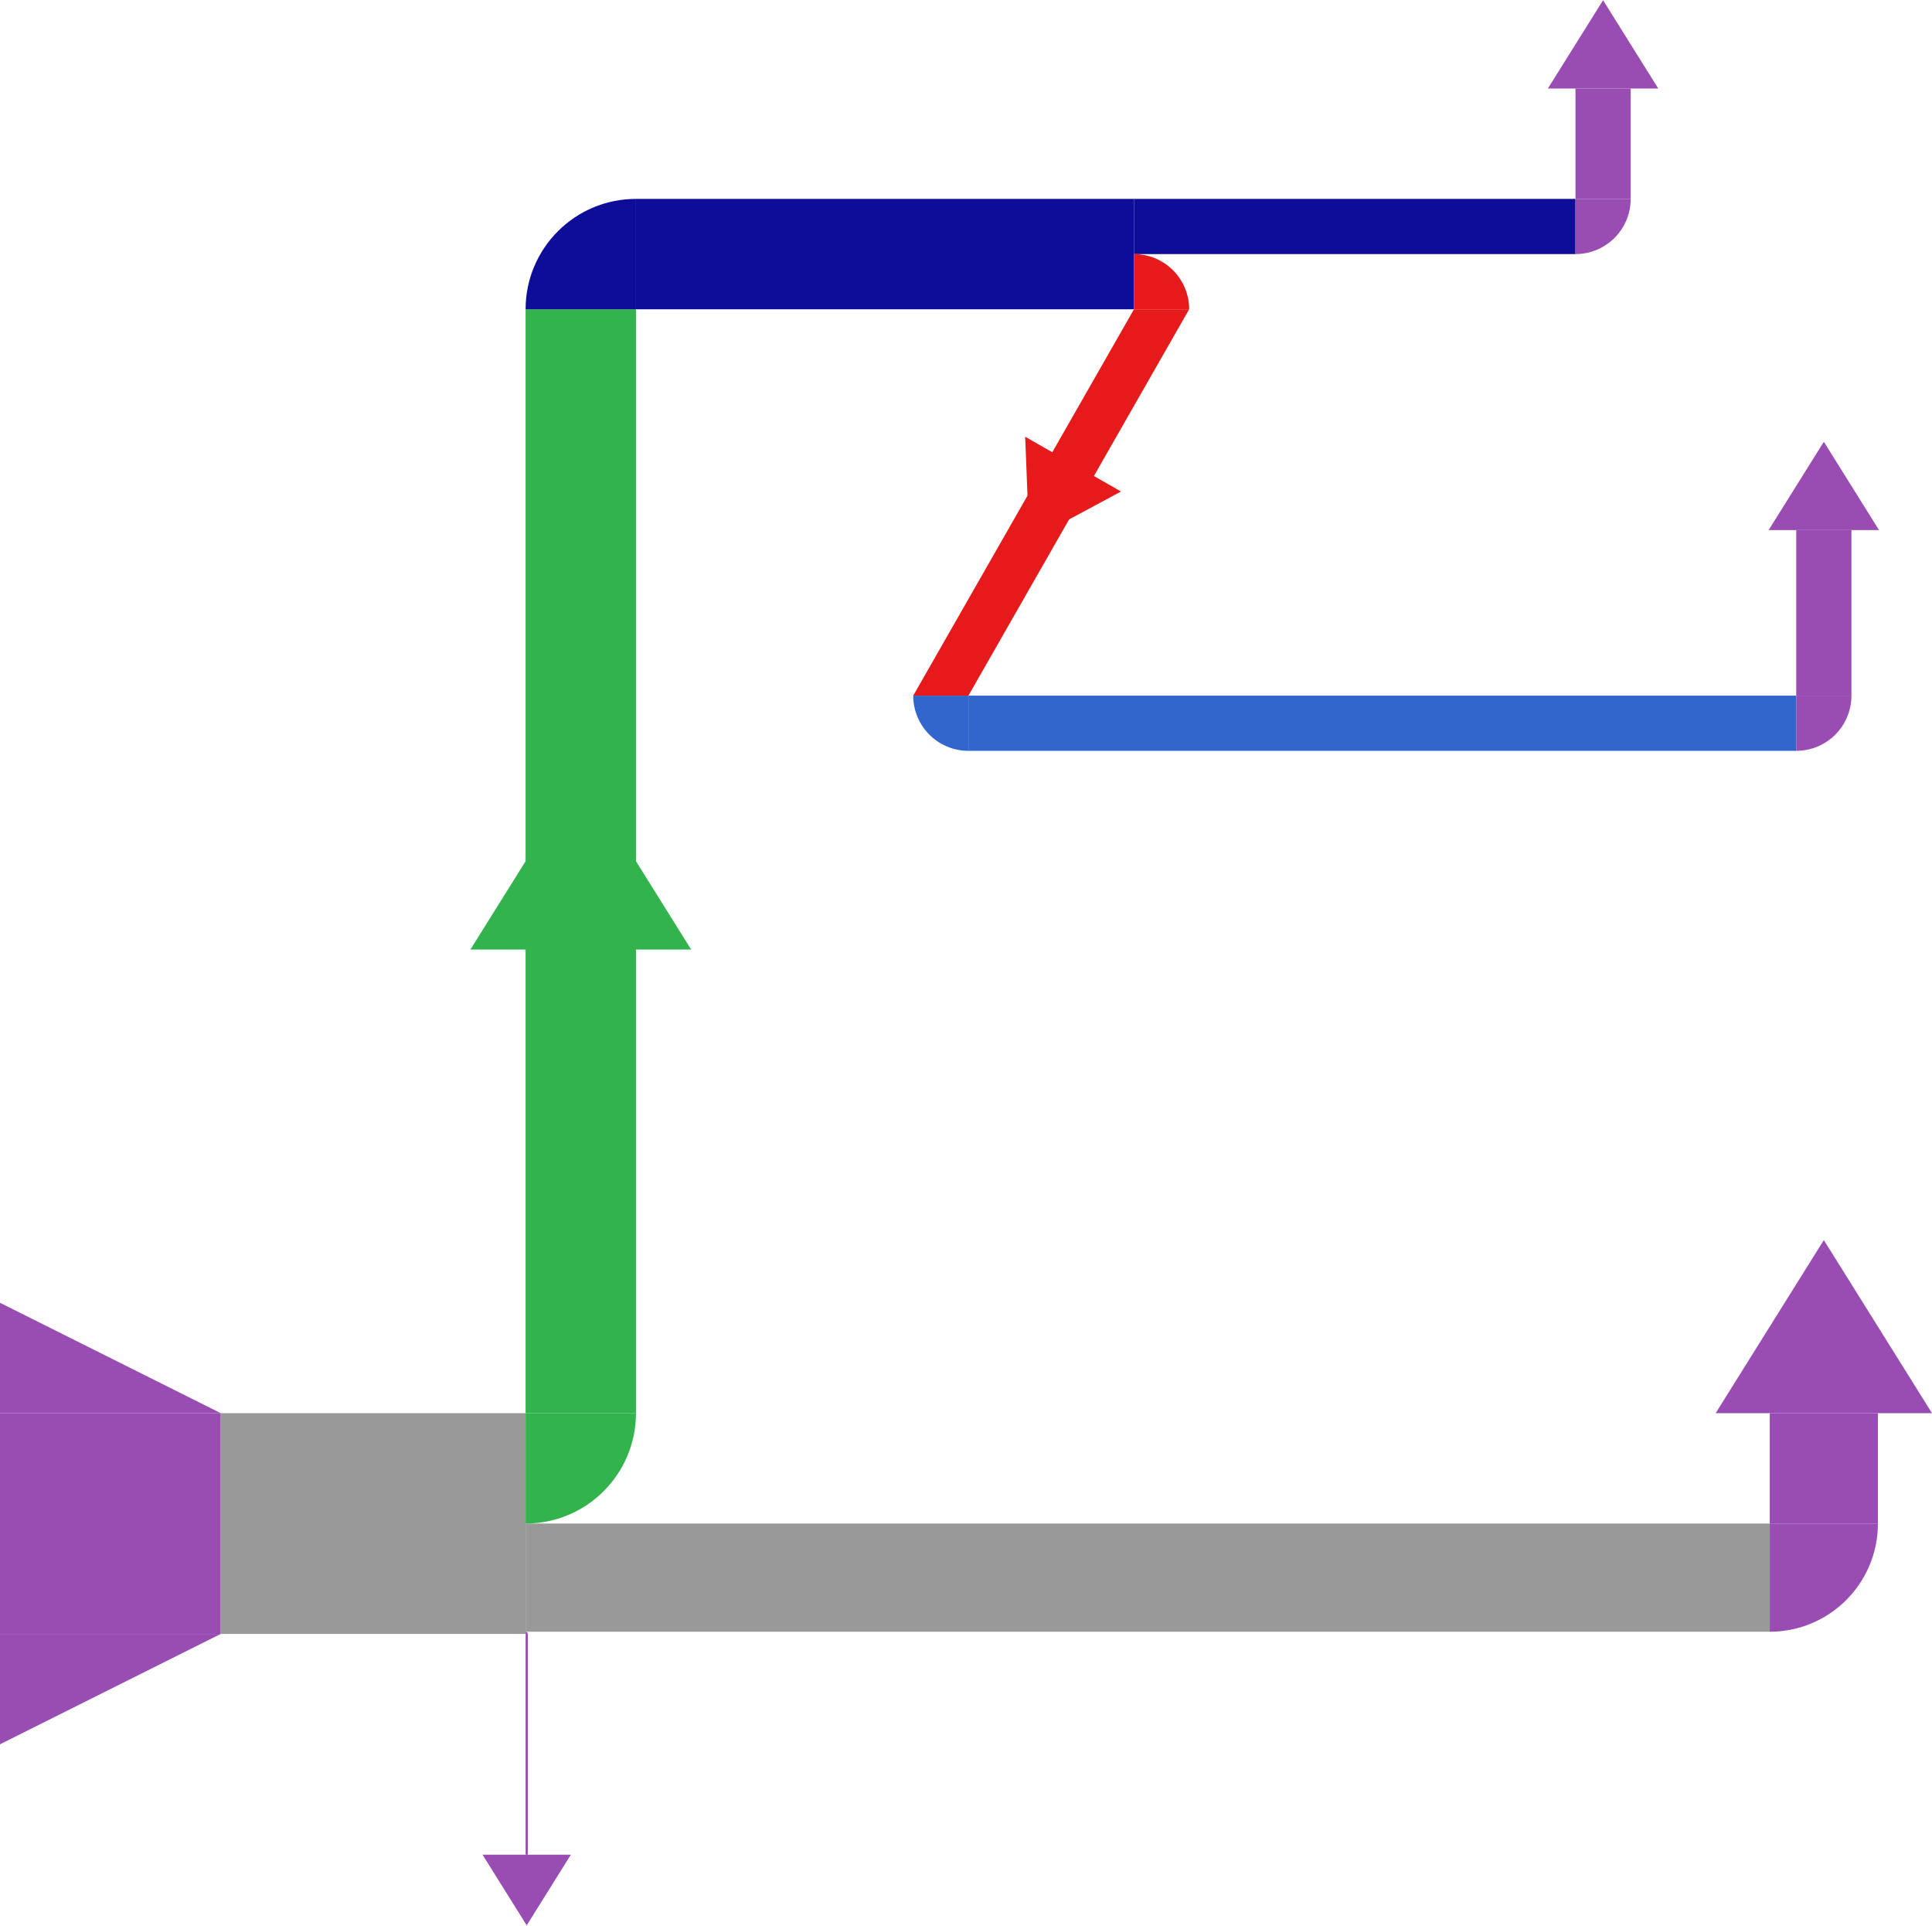
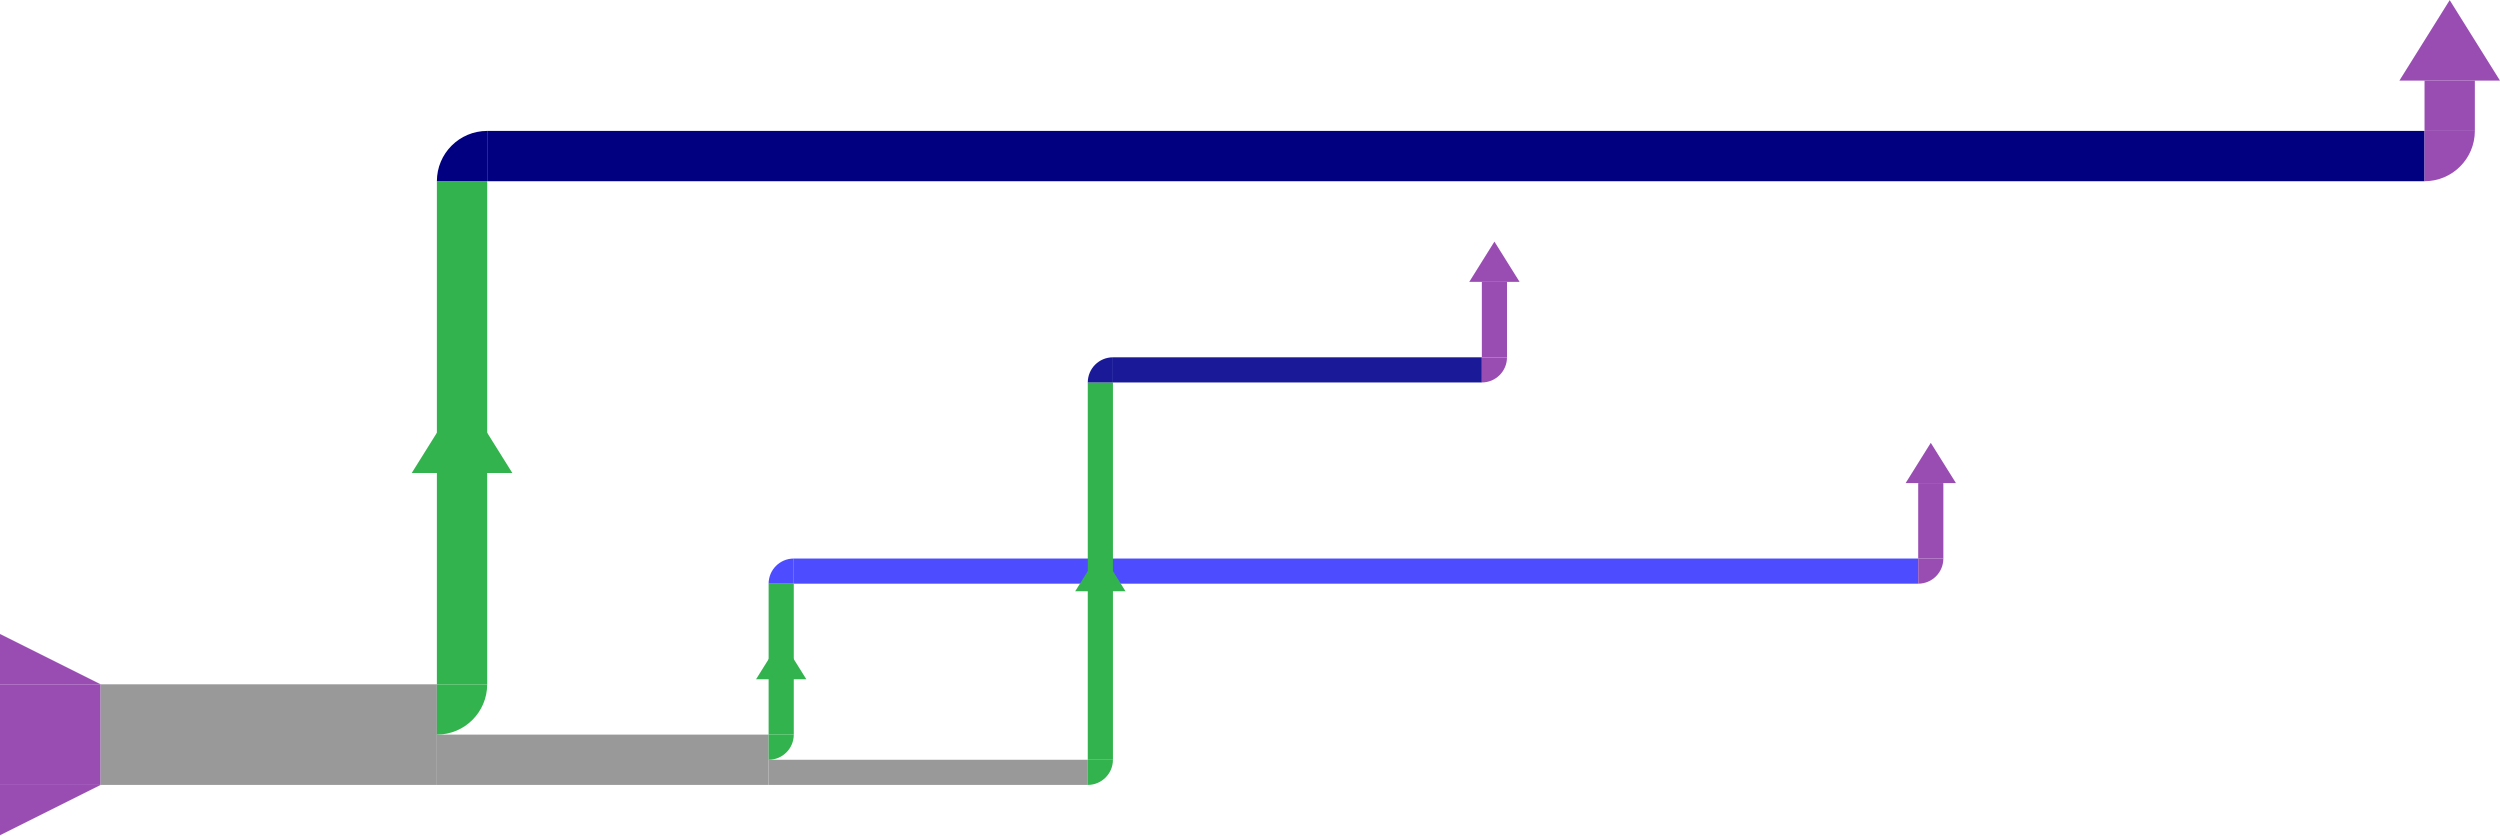
- <svg xmlns="http://www.w3.org/2000/svg" width="875" height="872" viewBox="0 0 875 872">
-   <rect x="-87.5" y="-87.2" width="1050" height="1046.4" fill="rgb(100%, 100%, 100%)" fill-opacity="1" />
-   <path fill-rule="nonzero" fill="rgb(60%, 30%, 70%)" fill-opacity="1" d="M 0 639.957 L 99.98 639.957 L 99.98 739.934 L 0 739.934 Z M 0 639.957 " />
-   <path fill-rule="nonzero" fill="rgb(60%, 60%, 60%)" fill-opacity="1" d="M 99.98 639.957 L 238.043 639.957 L 238.043 739.934 L 99.98 739.934 Z M 99.98 639.957 " />
-   <path fill-rule="nonzero" fill="rgb(20%, 70%, 30%)" fill-opacity="1" d="M 238.043 140.062 L 288.031 140.062 L 288.031 639.957 L 238.043 639.957 Z M 238.043 140.062 " />
-   <path fill-rule="nonzero" fill="rgb(5%, 5%, 60%)" fill-opacity="1" d="M 288.031 90.074 L 513.578 90.074 L 513.578 140.062 L 288.031 140.062 Z M 288.031 90.074 " />
-   <path fill-rule="nonzero" fill="rgb(60%, 60%, 60%)" fill-opacity="1" d="M 238.043 689.945 L 801.516 689.945 L 801.516 738.938 L 238.043 738.938 Z M 238.043 689.945 " />
-   <path fill-rule="nonzero" fill="rgb(60%, 30%, 70%)" fill-opacity="1" d="M 238.043 739.934 L 239.043 739.934 L 239.043 839.914 L 238.043 839.914 Z M 238.043 739.934 " />
-   <path fill-rule="nonzero" fill="rgb(20%, 40%, 80%)" fill-opacity="1" d="M 438.594 315.027 L 813.512 315.027 L 813.512 340.02 L 438.594 340.02 Z M 438.594 315.027 " />
-   <path fill-rule="nonzero" fill="rgb(90%, 10%, 10%)" fill-opacity="1" d="M 513.578 140.062 L 538.57 140.062 L 438.594 315.027 L 413.598 315.027 Z M 513.578 140.062 " />
-   <path fill-rule="nonzero" fill="rgb(5%, 5%, 60%)" fill-opacity="1" d="M 513.578 90.074 L 713.535 90.074 L 713.535 115.066 L 513.578 115.066 Z M 513.578 90.074 " />
-   <path fill-rule="nonzero" fill="rgb(60%, 30%, 70%)" fill-opacity="1" d="M 713.535 40.086 L 738.527 40.086 L 738.527 90.074 L 713.535 90.074 Z M 713.535 40.086 " />
-   <path fill-rule="nonzero" fill="rgb(60%, 30%, 70%)" fill-opacity="1" d="M 813.512 240.043 L 838.508 240.043 L 838.508 315.027 L 813.512 315.027 Z M 813.512 240.043 " />
-   <path fill-rule="nonzero" fill="rgb(60%, 30%, 70%)" fill-opacity="1" d="M 801.516 639.957 L 850.504 639.957 L 850.504 689.945 L 801.516 689.945 Z M 801.516 639.957 " />
-   <path fill-rule="nonzero" fill="rgb(60%, 30%, 70%)" fill-opacity="1" d="M 0 589.969 L 0 639.957 L 99.98 639.957 Z M 0 589.969 " />
-   <path fill-rule="nonzero" fill="rgb(60%, 30%, 70%)" fill-opacity="1" d="M 0 789.926 L 0 739.934 L 99.98 739.934 Z M 0 789.926 " />
-   <path fill-rule="nonzero" fill="rgb(20%, 70%, 30%)" fill-opacity="1" d="M 263.035 350.02 L 213.047 430 L 313.027 430 Z M 263.035 350.02 " />
-   <path fill-rule="nonzero" fill="rgb(60%, 30%, 70%)" fill-opacity="1" d="M 238.543 871.906 L 258.539 839.914 L 218.547 839.914 Z M 238.543 871.906 " />
-   <path fill-rule="nonzero" fill="rgb(90%, 10%, 10%)" fill-opacity="1" d="M 466.164 244.906 L 507.707 222.582 L 464.305 197.781 Z M 466.164 244.906 " />
-   <path fill-rule="nonzero" fill="rgb(60%, 30%, 70%)" fill-opacity="1" d="M 726.031 0.094 L 701.035 40.086 L 751.027 40.086 Z M 726.031 0.094 " />
-   <path fill-rule="nonzero" fill="rgb(60%, 30%, 70%)" fill-opacity="1" d="M 826.012 200.051 L 801.016 240.043 L 851.004 240.043 Z M 826.012 200.051 " />
-   <path fill-rule="nonzero" fill="rgb(60%, 30%, 70%)" fill-opacity="1" d="M 826.012 561.574 L 777.02 639.957 L 875 639.957 Z M 826.012 561.574 " />
-   <path fill-rule="nonzero" fill="rgb(20%, 70%, 30%)" fill-opacity="1" d="M 238.043 639.957 L 288.031 639.957 C 288.031 667.566 265.652 689.945 238.043 689.945 Z M 238.043 639.957 " />
-   <path fill-rule="nonzero" fill="rgb(5%, 5%, 60%)" fill-opacity="1" d="M 288.031 140.062 L 238.043 140.062 C 238.043 112.453 260.422 90.074 288.031 90.074 Z M 288.031 140.062 " />
-   <path fill-rule="nonzero" fill="rgb(60%, 30%, 70%)" fill-opacity="1" d="M 238.043 739.934 L 238.043 738.938 C 238.594 738.938 239.043 739.383 239.043 739.934 Z M 238.043 739.934 " />
-   <path fill-rule="nonzero" fill="rgb(90%, 10%, 10%)" fill-opacity="1" d="M 513.578 140.062 L 513.578 115.066 C 527.383 115.066 538.57 126.258 538.57 140.062 Z M 513.578 140.062 " />
-   <path fill-rule="nonzero" fill="rgb(20%, 40%, 80%)" fill-opacity="1" d="M 438.594 315.027 L 438.594 340.02 C 424.789 340.02 413.598 328.828 413.598 315.027 Z M 438.594 315.027 " />
-   <path fill-rule="nonzero" fill="rgb(60%, 30%, 70%)" fill-opacity="1" d="M 713.535 90.074 L 738.527 90.074 C 738.527 103.879 727.34 115.066 713.535 115.066 Z M 713.535 90.074 " />
-   <path fill-rule="nonzero" fill="rgb(60%, 30%, 70%)" fill-opacity="1" d="M 813.512 315.027 L 838.508 315.027 C 838.508 328.828 827.316 340.02 813.512 340.02 Z M 813.512 315.027 " />
-   <path fill-rule="nonzero" fill="rgb(60%, 30%, 70%)" fill-opacity="1" d="M 801.516 689.945 L 850.504 689.945 C 850.504 717.004 828.57 738.938 801.516 738.938 Z M 801.516 689.945 " />
+ <svg xmlns="http://www.w3.org/2000/svg" width="2484" height="830" viewBox="0 0 2484 830">
+   <rect x="-248.4" y="-83" width="2980.8" height="996" fill="rgb(100%, 100%, 100%)" fill-opacity="1" />
+   <path fill-rule="nonzero" fill="rgb(60%, 30%, 70%)" fill-opacity="1" d="M 0 679.926 L 99.973 679.926 L 99.973 779.898 L 0 779.898 Z M 0 679.926 " />
+   <path fill-rule="nonzero" fill="rgb(60%, 60%, 60%)" fill-opacity="1" d="M 99.973 679.926 L 434.086 679.926 L 434.086 779.898 L 99.973 779.898 Z M 99.973 679.926 " />
+   <path fill-rule="nonzero" fill="rgb(0%, 0%, 50%)" fill-opacity="1" d="M 484.074 130.078 L 2409.02 130.078 L 2409.02 180.066 L 484.074 180.066 Z M 484.074 130.078 " />
+   <path fill-rule="nonzero" fill="rgb(20%, 70%, 30%)" fill-opacity="1" d="M 434.086 180.066 L 484.074 180.066 L 484.074 679.926 L 434.086 679.926 Z M 434.086 180.066 " />
+   <path fill-rule="nonzero" fill="rgb(60%, 60%, 60%)" fill-opacity="1" d="M 434.086 729.91 L 763.699 729.91 L 763.699 779.898 L 434.086 779.898 Z M 434.086 729.91 " />
+   <path fill-rule="nonzero" fill="rgb(30%, 30%, 100%)" fill-opacity="1" d="M 788.695 554.961 L 1905.93 554.961 L 1905.93 579.953 L 788.695 579.953 Z M 788.695 554.961 " />
+   <path fill-rule="nonzero" fill="rgb(60%, 60%, 60%)" fill-opacity="1" d="M 763.699 754.906 L 1080.82 754.906 L 1080.82 779.898 L 763.699 779.898 Z M 763.699 754.906 " />
+   <path fill-rule="nonzero" fill="rgb(20%, 70%, 30%)" fill-opacity="1" d="M 763.699 579.953 L 788.695 579.953 L 788.695 729.91 L 763.699 729.91 Z M 763.699 579.953 " />
+   <path fill-rule="nonzero" fill="rgb(10%, 10%, 60%)" fill-opacity="1" d="M 1105.812 355.016 L 1472.363 355.016 L 1472.363 380.012 L 1105.812 380.012 Z M 1105.812 355.016 " />
+   <path fill-rule="nonzero" fill="rgb(20%, 70%, 30%)" fill-opacity="1" d="M 1080.82 380.012 L 1105.812 380.012 L 1105.812 754.906 L 1080.82 754.906 Z M 1080.82 380.012 " />
+   <path fill-rule="nonzero" fill="rgb(60%, 30%, 70%)" fill-opacity="1" d="M 1472.363 280.039 L 1497.355 280.039 L 1497.355 355.016 L 1472.363 355.016 Z M 1472.363 280.039 " />
+   <path fill-rule="nonzero" fill="rgb(60%, 30%, 70%)" fill-opacity="1" d="M 1905.93 479.98 L 1930.922 479.98 L 1930.922 554.961 L 1905.93 554.961 Z M 1905.93 479.98 " />
+   <path fill-rule="nonzero" fill="rgb(60%, 30%, 70%)" fill-opacity="1" d="M 2409.02 80.094 L 2459.008 80.094 L 2459.008 130.078 L 2409.02 130.078 Z M 2409.02 80.094 " />
+   <path fill-rule="nonzero" fill="rgb(60%, 30%, 70%)" fill-opacity="1" d="M 0 629.941 L 0 679.926 L 99.973 679.926 Z M 0 629.941 " />
+   <path fill-rule="nonzero" fill="rgb(60%, 30%, 70%)" fill-opacity="1" d="M 0 829.883 L 0 779.898 L 99.973 779.898 Z M 0 829.883 " />
+   <path fill-rule="nonzero" fill="rgb(20%, 70%, 30%)" fill-opacity="1" d="M 459.078 390.008 L 409.094 469.984 L 509.066 469.984 Z M 459.078 390.008 " />
+   <path fill-rule="nonzero" fill="rgb(20%, 70%, 30%)" fill-opacity="1" d="M 776.199 634.938 L 751.203 674.926 L 801.191 674.926 Z M 776.199 634.938 " />
+   <path fill-rule="nonzero" fill="rgb(20%, 70%, 30%)" fill-opacity="1" d="M 1093.316 547.461 L 1068.324 587.453 L 1118.309 587.453 Z M 1093.316 547.461 " />
+   <path fill-rule="nonzero" fill="rgb(60%, 30%, 70%)" fill-opacity="1" d="M 1484.859 240.051 L 1459.867 280.039 L 1509.852 280.039 Z M 1484.859 240.051 " />
+   <path fill-rule="nonzero" fill="rgb(60%, 30%, 70%)" fill-opacity="1" d="M 1918.426 439.992 L 1893.434 479.98 L 1943.418 479.98 Z M 1918.426 439.992 " />
+   <path fill-rule="nonzero" fill="rgb(60%, 30%, 70%)" fill-opacity="1" d="M 2434.016 0.117 L 2384.027 80.094 L 2484 80.094 Z M 2434.016 0.117 " />
+   <path fill-rule="nonzero" fill="rgb(20%, 70%, 30%)" fill-opacity="1" d="M 434.086 679.926 L 484.074 679.926 C 484.074 707.531 461.691 729.91 434.086 729.91 Z M 434.086 679.926 " />
+   <path fill-rule="nonzero" fill="rgb(0%, 0%, 50%)" fill-opacity="1" d="M 484.074 180.066 L 434.086 180.066 C 434.086 152.461 456.465 130.078 484.074 130.078 Z M 484.074 180.066 " />
+   <path fill-rule="nonzero" fill="rgb(20%, 70%, 30%)" fill-opacity="1" d="M 763.699 729.91 L 788.695 729.91 C 788.695 743.715 777.504 754.906 763.699 754.906 Z M 763.699 729.91 " />
+   <path fill-rule="nonzero" fill="rgb(30%, 30%, 100%)" fill-opacity="1" d="M 788.695 579.953 L 763.699 579.953 C 763.699 566.152 774.891 554.961 788.695 554.961 Z M 788.695 579.953 " />
+   <path fill-rule="nonzero" fill="rgb(20%, 70%, 30%)" fill-opacity="1" d="M 1080.82 754.906 L 1105.812 754.906 C 1105.812 768.707 1094.621 779.898 1080.82 779.898 Z M 1080.82 754.906 " />
+   <path fill-rule="nonzero" fill="rgb(10%, 10%, 60%)" fill-opacity="1" d="M 1105.812 380.012 L 1080.82 380.012 C 1080.82 366.207 1092.008 355.016 1105.812 355.016 Z M 1105.812 380.012 " />
+   <path fill-rule="nonzero" fill="rgb(60%, 30%, 70%)" fill-opacity="1" d="M 1472.363 355.016 L 1497.355 355.016 C 1497.355 368.82 1486.168 380.012 1472.363 380.012 Z M 1472.363 355.016 " />
+   <path fill-rule="nonzero" fill="rgb(60%, 30%, 70%)" fill-opacity="1" d="M 1905.93 554.961 L 1930.922 554.961 C 1930.922 568.766 1919.734 579.953 1905.93 579.953 Z M 1905.93 554.961 " />
+   <path fill-rule="nonzero" fill="rgb(60%, 30%, 70%)" fill-opacity="1" d="M 2409.02 130.078 L 2459.008 130.078 C 2459.008 157.688 2436.629 180.066 2409.02 180.066 Z M 2409.02 130.078 " />
</svg>
